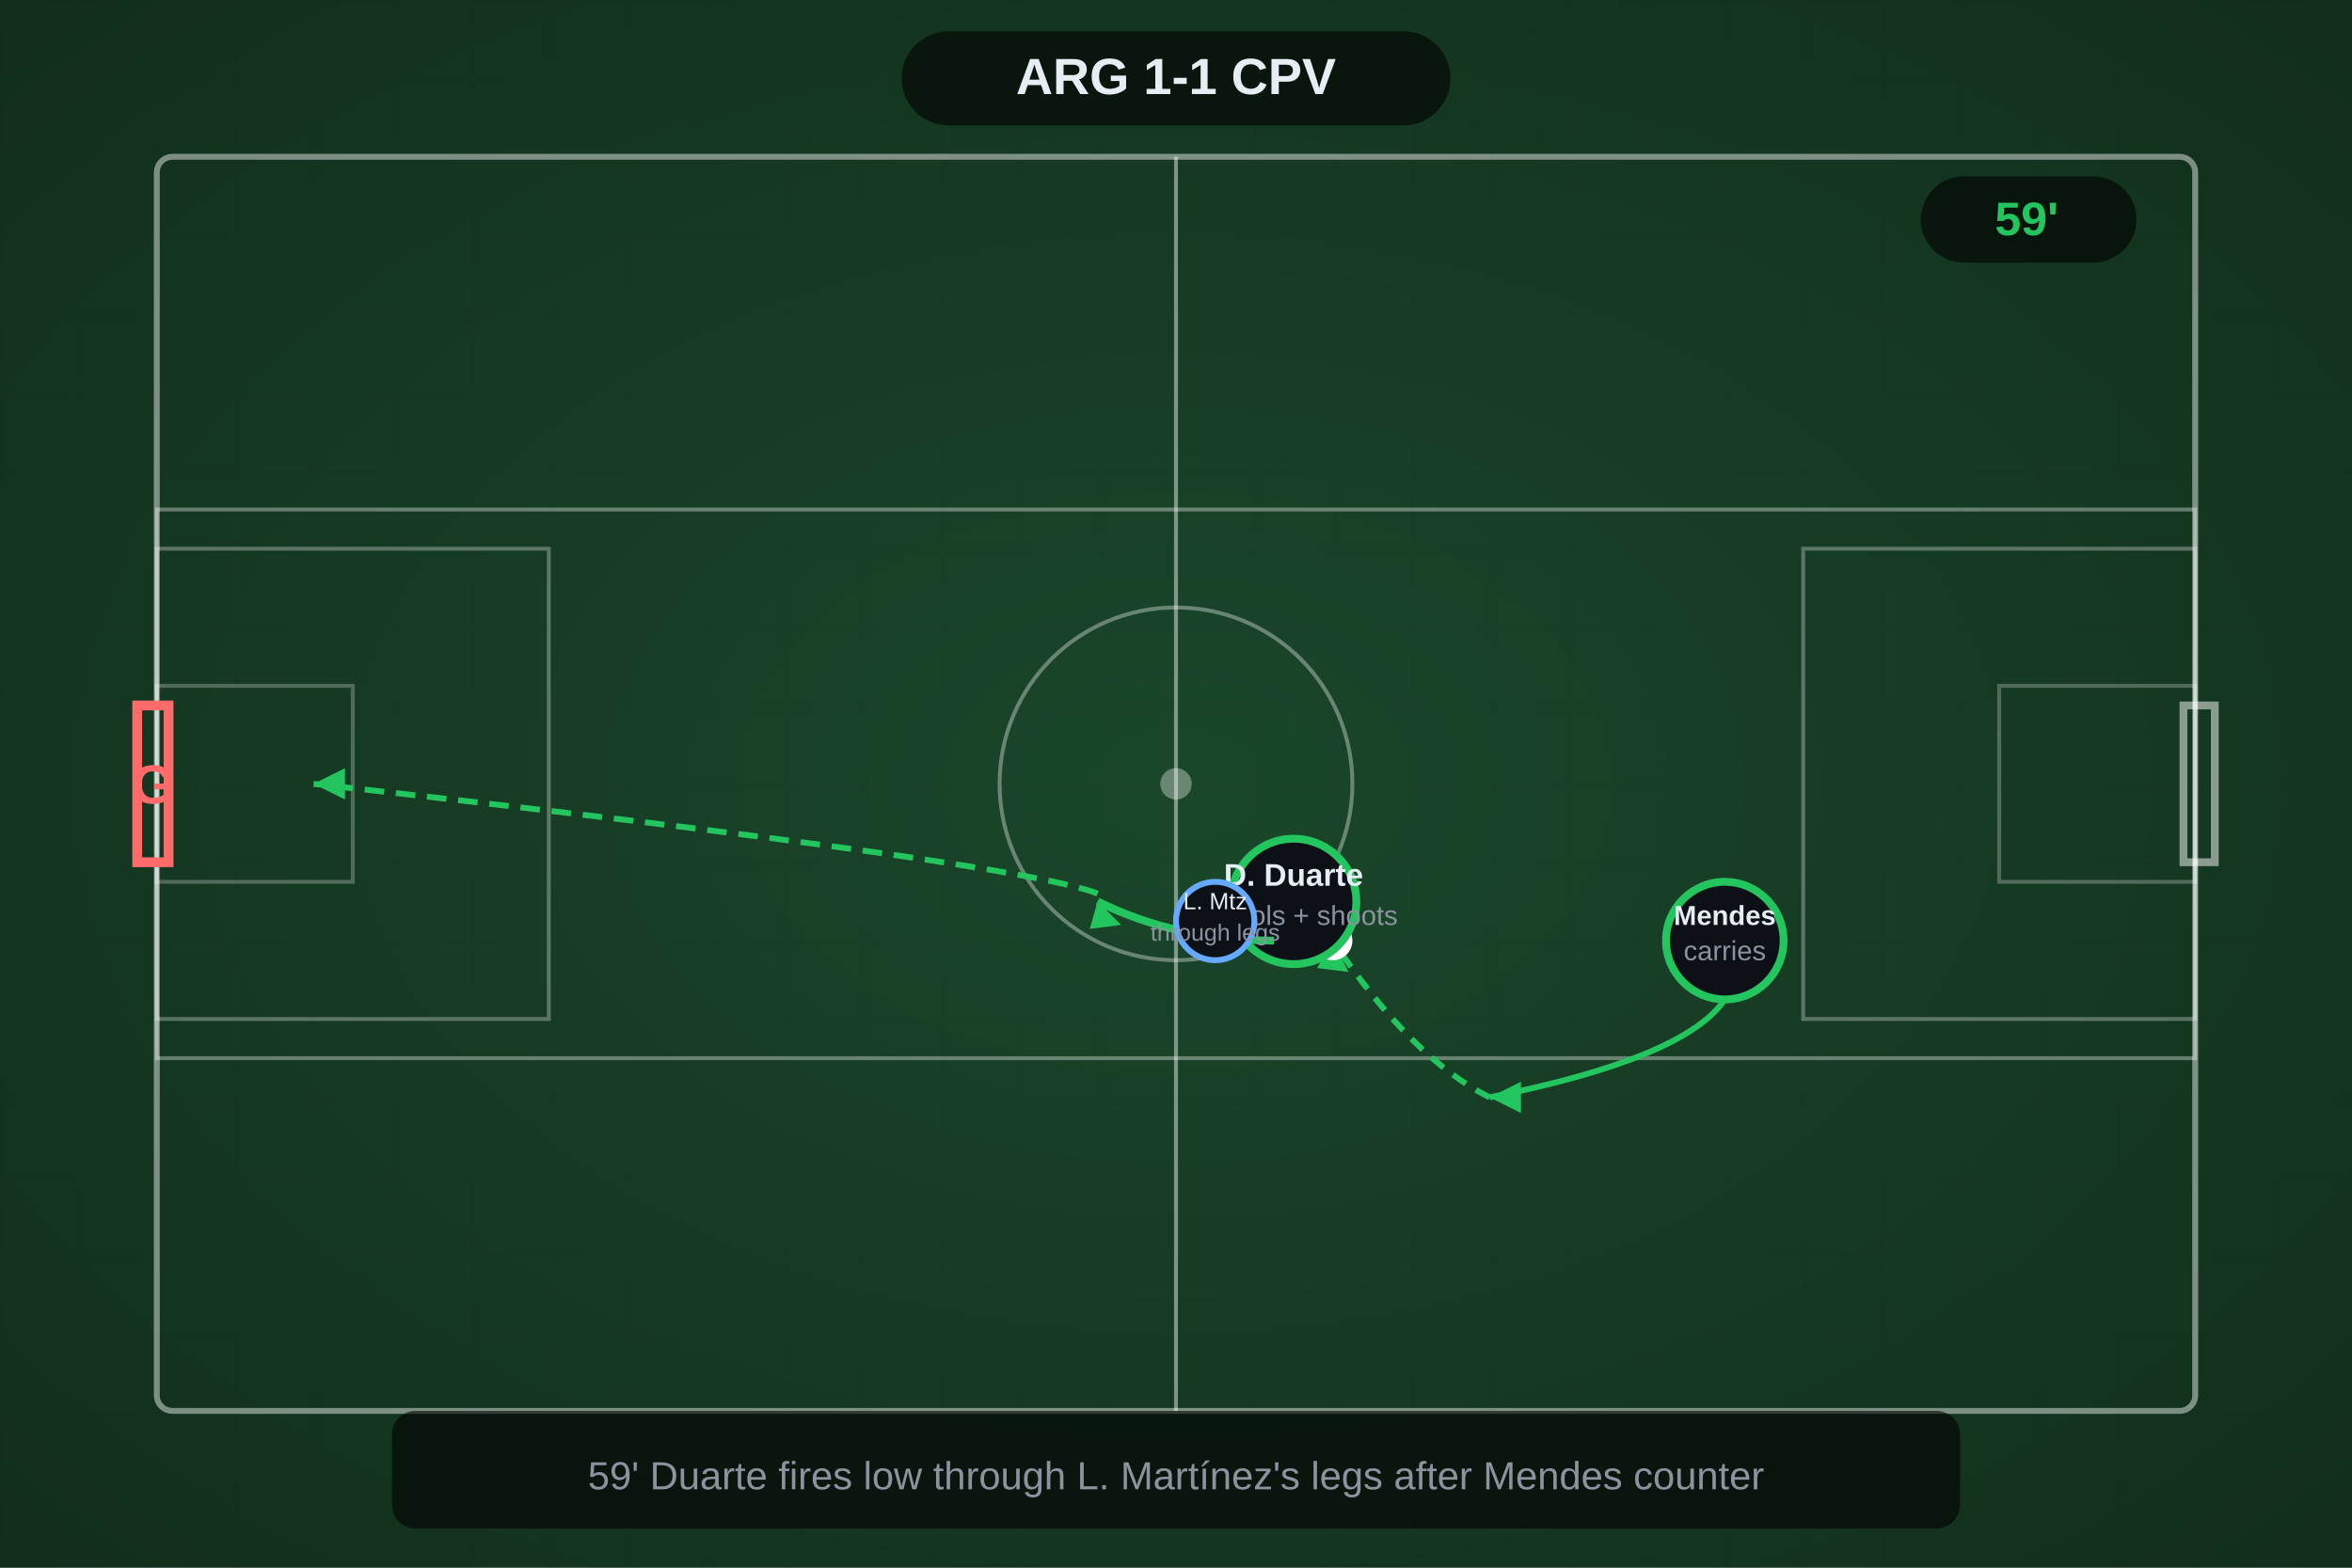
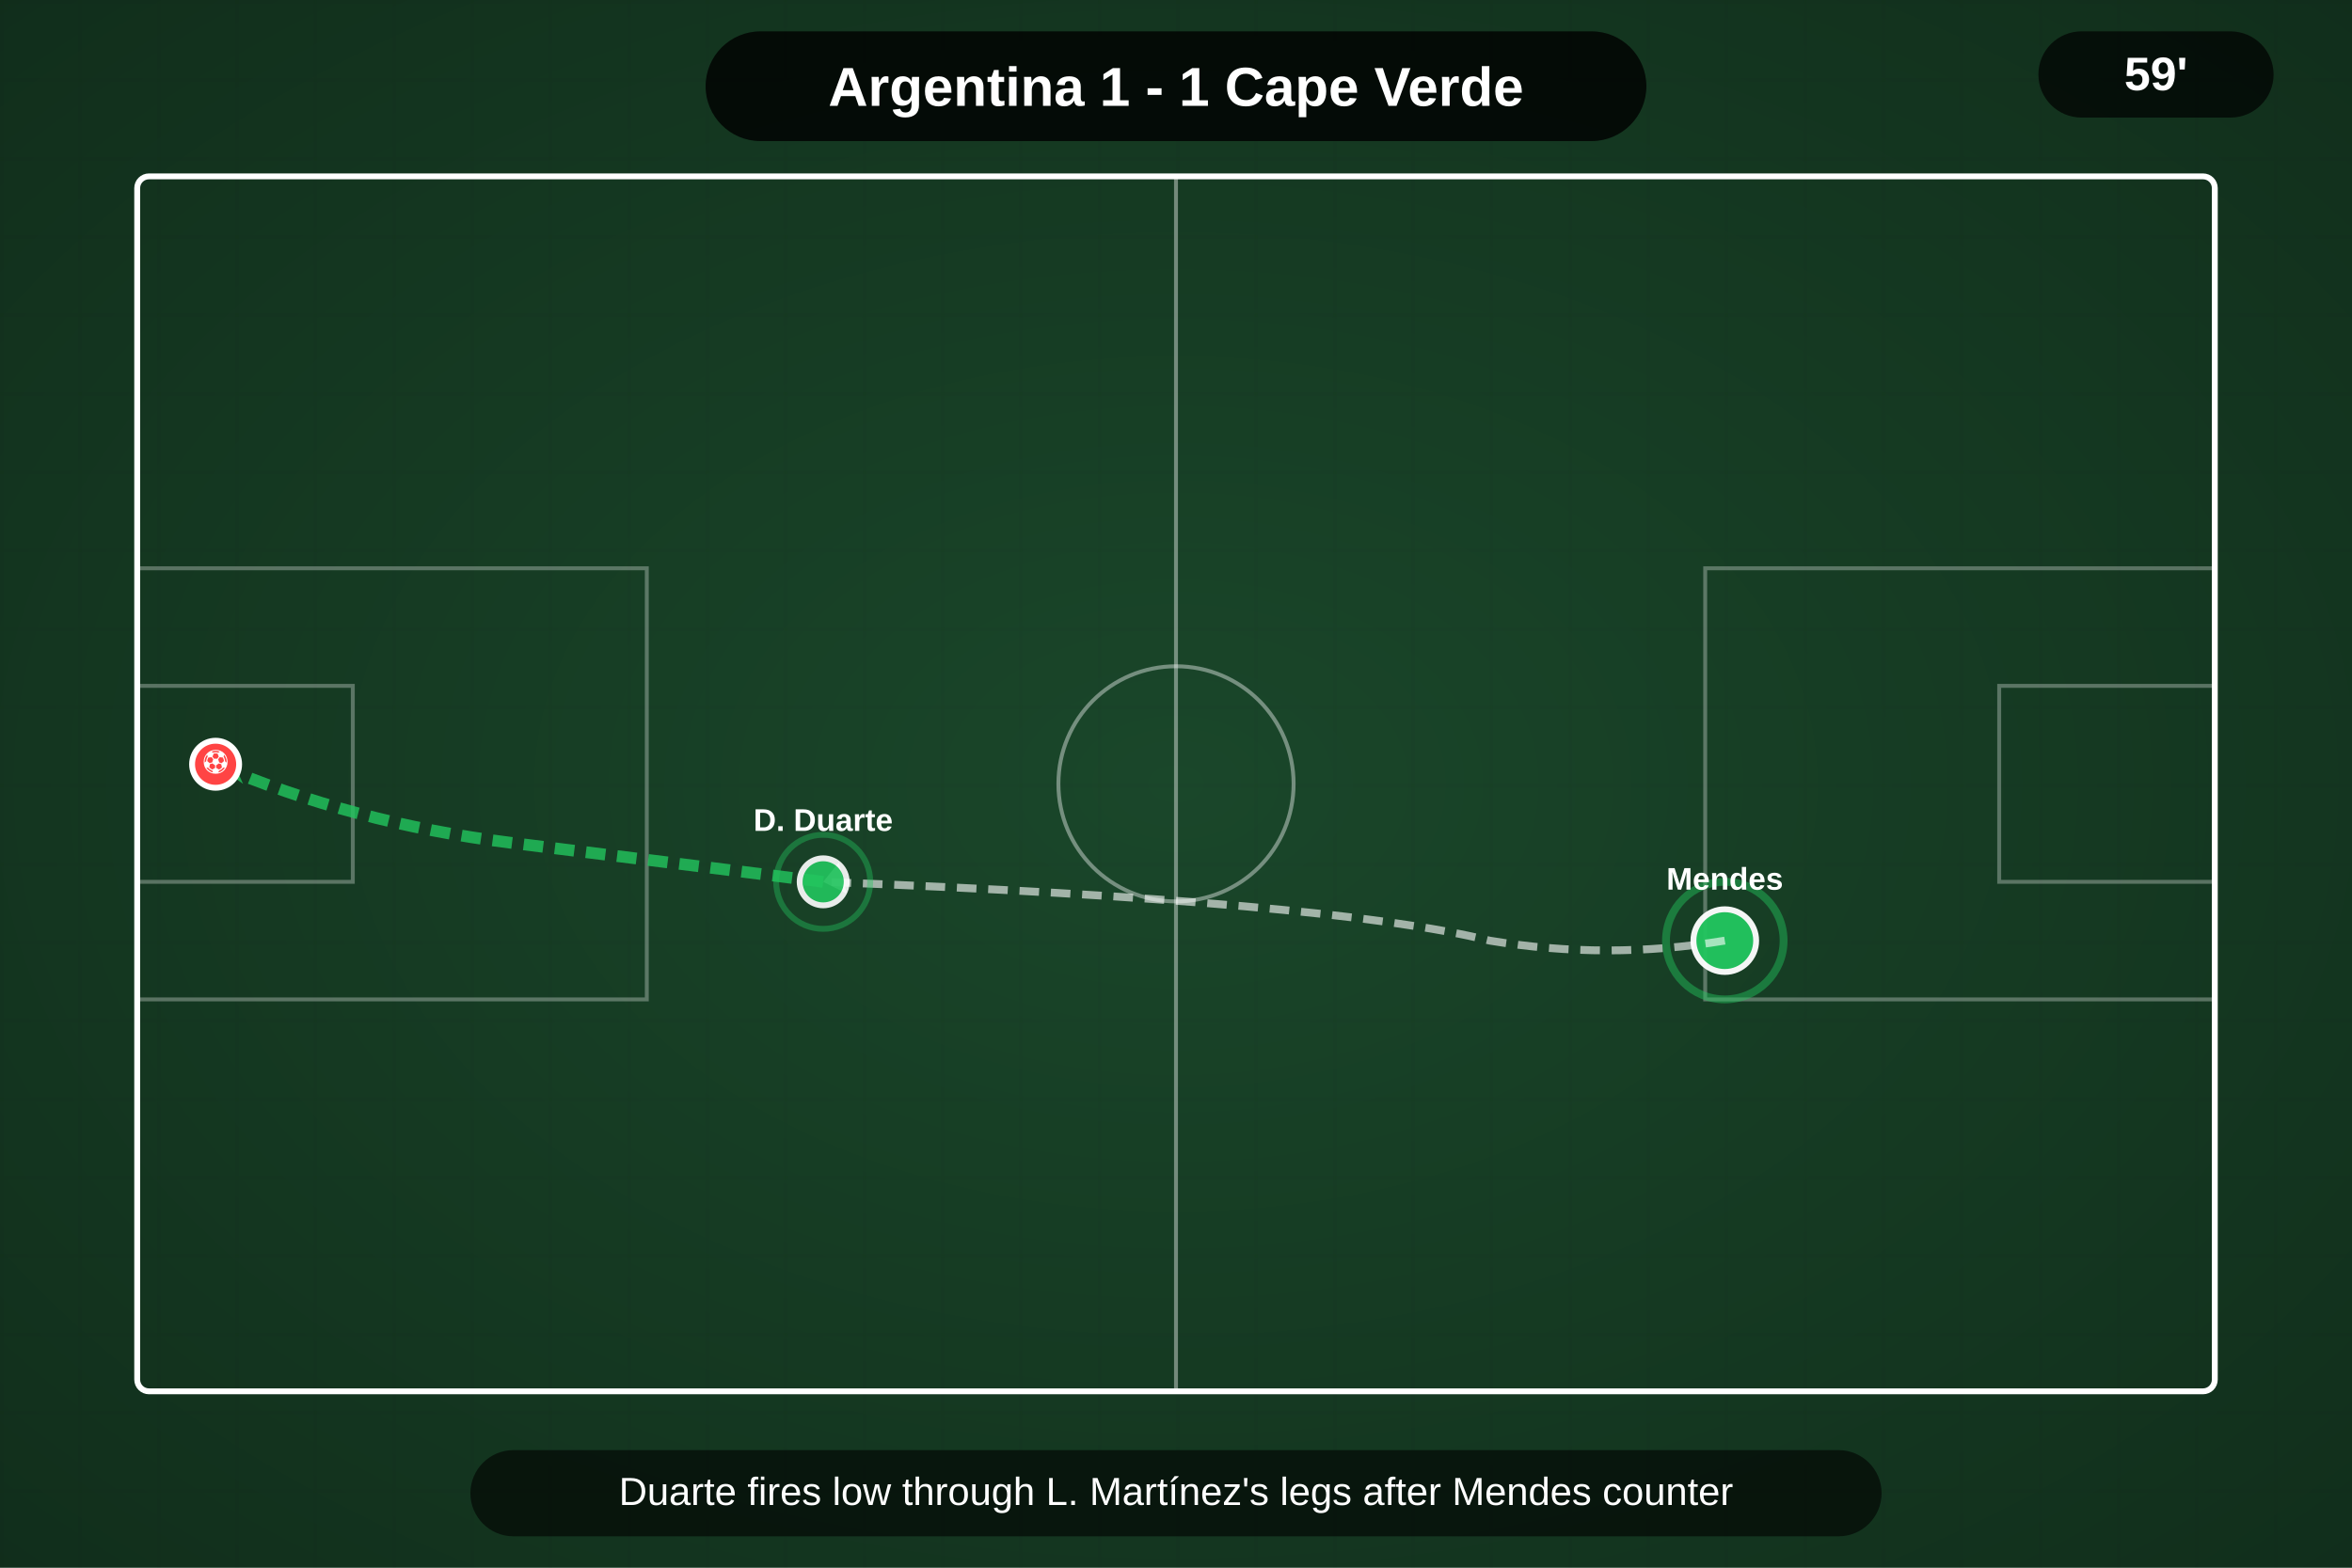
<svg xmlns="http://www.w3.org/2000/svg" viewBox="0 0 600 400">
  <rect width="600" height="400" fill="#1a472a" />
+   <rect width="600" height="400" fill="url(#pitchPattern)" opacity="0.12" />
  <defs>
    <pattern id="pitchPattern" x="0" y="0" width="20" height="20" patternUnits="userSpaceOnUse">
      <rect width="20" height="20" fill="none" />
      <rect x="0" y="0" width="1" height="20" fill="#000" opacity="0.08" />
      <rect x="0" y="0" width="20" height="1" fill="#000" opacity="0.08" />
    </pattern>
    <radialGradient id="pitchVignette" cx="50%" cy="50%" r="70%">
      <stop offset="0%" stop-color="transparent" />
      <stop offset="100%" stop-color="#000" stop-opacity="0.35" />
    </radialGradient>
  </defs>
  <rect width="600" height="400" fill="url(#pitchPattern)" opacity="0.12" />
  <rect width="600" height="400" fill="url(#pitchVignette)" />
-   <rect x="40" y="40" width="520" height="320" fill="none" stroke="#fff" stroke-width="1.5" rx="4" opacity="0.45" />
-   <line x1="300" y1="40" x2="300" y2="360" stroke="#fff" stroke-width="1" opacity="0.45" />
-   <rect x="40" y="130" width="520" height="140" fill="none" stroke="#fff" stroke-width="1" opacity="0.35" />
-   <circle cx="300" cy="200" r="45" fill="none" stroke="#fff" stroke-width="1" opacity="0.35" />
-   <circle cx="300" cy="200" r="4" fill="#fff" opacity="0.35" />
-   <rect x="40" y="140" width="100" height="120" fill="none" stroke="#fff" stroke-width="1" opacity="0.3" />
-   <rect x="460" y="140" width="100" height="120" fill="none" stroke="#fff" stroke-width="1" opacity="0.3" />
-   <rect x="40" y="175" width="50" height="50" fill="none" stroke="#fff" stroke-width="1" opacity="0.25" />
-   <rect x="510" y="175" width="50" height="50" fill="none" stroke="#fff" stroke-width="1" opacity="0.25" />
-   <rect x="35" y="180" width="8" height="40" fill="none" stroke="#fff" stroke-width="2" opacity="0.5" />
-   <rect x="557" y="180" width="8" height="40" fill="none" stroke="#fff" stroke-width="2" opacity="0.5" />
-   <circle cx="440" cy="240" r="6" fill="#22c55e" opacity="0.8" />
-   <circle cx="440" cy="240" r="14" fill="none" stroke="#22c55e" stroke-width="1.5" opacity="0.5" />
-   <circle cx="440" cy="240" r="15" fill="#0d1117" stroke="#22c55e" stroke-width="2" />
-   <text x="440" y="236" text-anchor="middle" fill="#e6edf3" font-family="Arial, sans-serif" font-size="7" font-weight="bold">Mendes</text>
-   <text x="440" y="245" text-anchor="middle" fill="#8b949e" font-family="Arial, sans-serif" font-size="7">carries</text>
-   <path d="M 440 255 Q 430 270 380 280" fill="none" stroke="#22c55e" stroke-width="1.5" />
-   <polygon points="380,280 388,284 388,276" fill="#22c55e" />
-   <path d="M 380 280 Q 360 270 340 240" fill="none" stroke="#22c55e" stroke-width="1.5" stroke-dasharray="4,3" />
-   <polygon points="340,240 344,248 336,247" fill="#22c55e" />
-   <circle cx="340" cy="240" r="5" fill="#fff" />
-   <circle cx="330" cy="230" r="16" fill="#0d1117" stroke="#22c55e" stroke-width="2" />
-   <text x="330" y="226" text-anchor="middle" fill="#e6edf3" font-family="Arial, sans-serif" font-size="8" font-weight="bold">D. Duarte</text>
-   <text x="330" y="236" text-anchor="middle" fill="#8b949e" font-family="Arial, sans-serif" font-size="7">controls + shoots</text>
-   <path d="M 325 240 Q 300 240 280 230" fill="none" stroke="#22c55e" stroke-width="2" />
-   <polygon points="280,230 286,236 278,237" fill="#22c55e" />
-   <circle cx="310" cy="235" r="10" fill="#0d1117" stroke="#66aaff" stroke-width="1.5" />
-   <text x="310" y="232" text-anchor="middle" fill="#e6edf3" font-family="Arial, sans-serif" font-size="6">L. Mtz</text>
-   <text x="310" y="240" text-anchor="middle" fill="#8b949e" font-family="Arial, sans-serif" font-size="6">through legs</text>
-   <path d="M 280 228 Q 260 220 80 200" fill="none" stroke="#22c55e" stroke-width="1.5" stroke-dasharray="5,3" />
-   <polygon points="80,200 88,204 88,196" fill="#22c55e" />
-   <rect x="35" y="180" width="8" height="40" fill="none" stroke="#ff6b6b" stroke-width="2.5" />
-   <text x="39" y="205" text-anchor="middle" fill="#ff6b6b" font-family="Arial, sans-serif" font-size="14" font-weight="bold">G</text>
-   <rect x="230" y="8" width="140" height="24" rx="12" fill="#000" opacity="0.6" />
-   <text x="300" y="24" text-anchor="middle" fill="#e6edf3" font-family="Arial, sans-serif" font-size="13" font-weight="bold">ARG 1-1 CPV</text>
-   <rect x="100" y="360" width="400" height="30" rx="6" fill="#000" opacity="0.6" />
-   <text x="300" y="380" text-anchor="middle" fill="#8b949e" font-family="Arial, sans-serif" font-size="10">59' Duarte fires low through L. Martínez's legs after Mendes counter</text>
-   <rect x="490" y="45" width="55" height="22" rx="11" fill="#000" opacity="0.6" />
-   <text x="517" y="60" text-anchor="middle" fill="#22c55e" font-family="Arial, sans-serif" font-size="12" font-weight="bold">59'</text>
+   <rect x="35" y="45" width="530" height="310" fill="none" stroke="#ffffff" stroke-width="1.5" rx="3" />
+   <line x1="300" y1="45" x2="300" y2="355" stroke="#ffffff" stroke-width="1" opacity="0.4" />
+   <circle cx="300" cy="200" r="30" fill="none" stroke="#ffffff" stroke-width="1" opacity="0.4" />
+   <rect x="35" y="145" width="130" height="110" fill="none" stroke="#ffffff" stroke-width="1" opacity="0.3" />
+   <rect x="35" y="175" width="55" height="50" fill="none" stroke="#ffffff" stroke-width="1" opacity="0.3" />
+   <rect x="435" y="145" width="130" height="110" fill="none" stroke="#ffffff" stroke-width="1" opacity="0.3" />
+   <rect x="510" y="175" width="55" height="50" fill="none" stroke="#ffffff" stroke-width="1" opacity="0.3" />
+   <rect x="180" y="8" width="240" height="28" rx="14" fill="#000" opacity="0.8" />
+   <text x="300" y="27" text-anchor="middle" fill="#ffffff" font-family="Arial,sans-serif" font-size="14" font-weight="bold">Argentina 1 - 1 Cape Verde</text>
+   <rect x="520" y="8" width="60" height="22" rx="11" fill="#000" opacity="0.7" />
+   <text x="550" y="23" text-anchor="middle" fill="#ffffff" font-family="Arial,sans-serif" font-size="12" font-weight="bold">59'</text>
+   <circle cx="440" cy="240" r="8" fill="#22c55e" stroke="#ffffff" stroke-width="1.5" opacity="0.95" />
+   <circle cx="440" cy="240" r="15" fill="none" stroke="#22c55e" stroke-width="2" opacity="0.45" />
+   <text x="440" y="227" text-anchor="middle" fill="#ffffff" font-family="Arial,sans-serif" font-size="8" font-weight="bold">Mendes</text>
+   <path d="M 440 240 Q 410 245 380 240 Q 340 230 210 225" fill="none" stroke="#ffffff" stroke-width="2" stroke-dasharray="5,3" opacity="0.6" />
+   <polygon points="210,225 216,228 214,220" fill="#ffffff" opacity="0.6" />
+   <circle cx="210" cy="225" r="6" fill="#22c55e" stroke="#ffffff" stroke-width="1.5" opacity="0.9" />
+   <circle cx="210" cy="225" r="12" fill="none" stroke="#22c55e" stroke-width="1.5" opacity="0.4" />
+   <text x="210" y="212" text-anchor="middle" fill="#ffffff" font-family="Arial,sans-serif" font-size="8" font-weight="bold">D. Duarte</text>
+   <path d="M 210 225 Q 170 220 130 215 Q 90 210 55 195" fill="none" stroke="#22c55e" stroke-width="3" stroke-dasharray="5,3" opacity="0.8" />
+   <polygon points="55,195 62,200 58,191" fill="#22c55e" opacity="0.8" />
+   <circle cx="55" cy="195" r="6" fill="#ff4444" stroke="#ffffff" stroke-width="1.5" />
+   <text x="55" y="197" text-anchor="middle" fill="#ffffff" font-family="Arial,sans-serif" font-size="8">⚽</text>
+   <rect x="120" y="370" width="360" height="22" rx="11" fill="#000" opacity="0.6" />
+   <text x="300" y="384" text-anchor="middle" fill="#ffffff" font-family="Arial,sans-serif" font-size="10">Duarte fires low through L. Martínez's legs after Mendes counter</text>
</svg>
